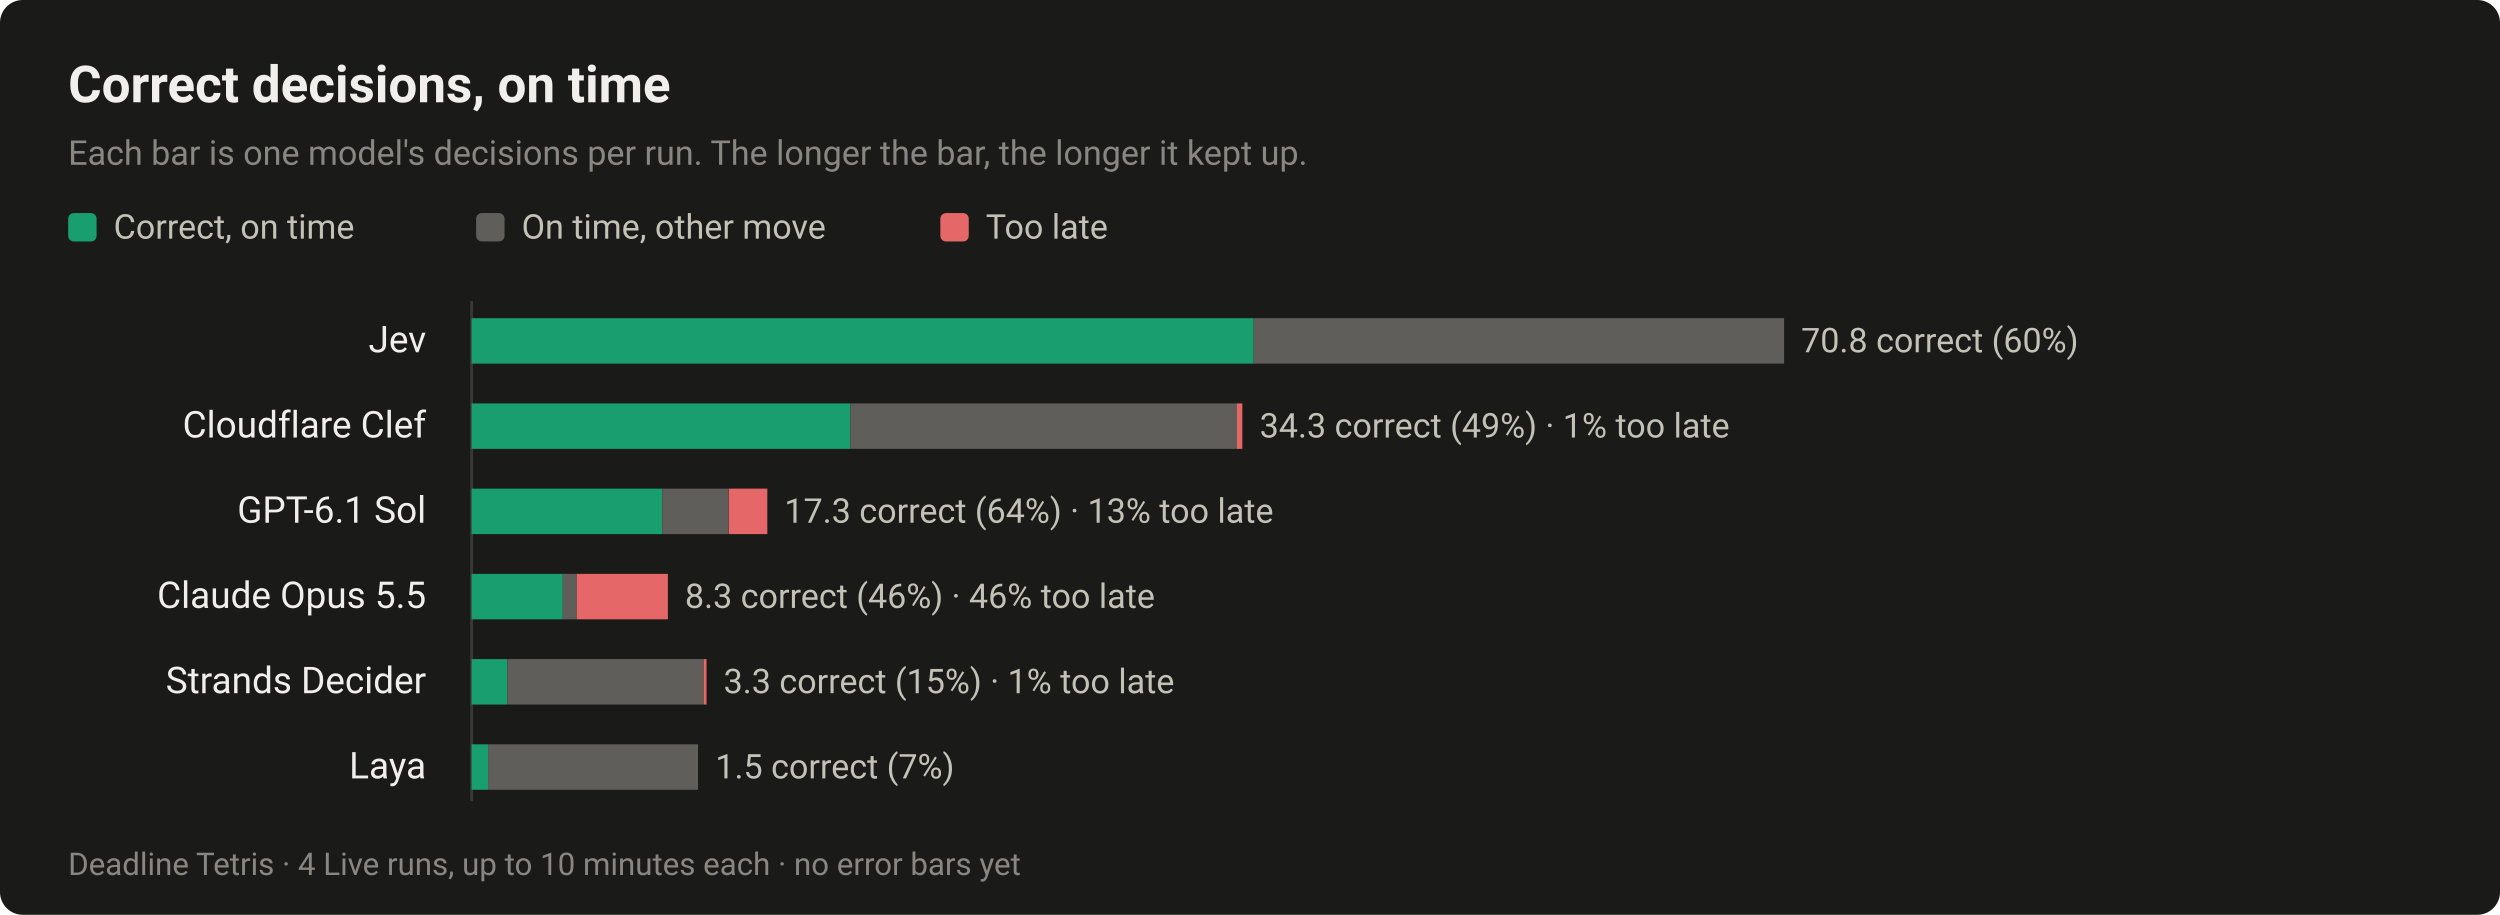
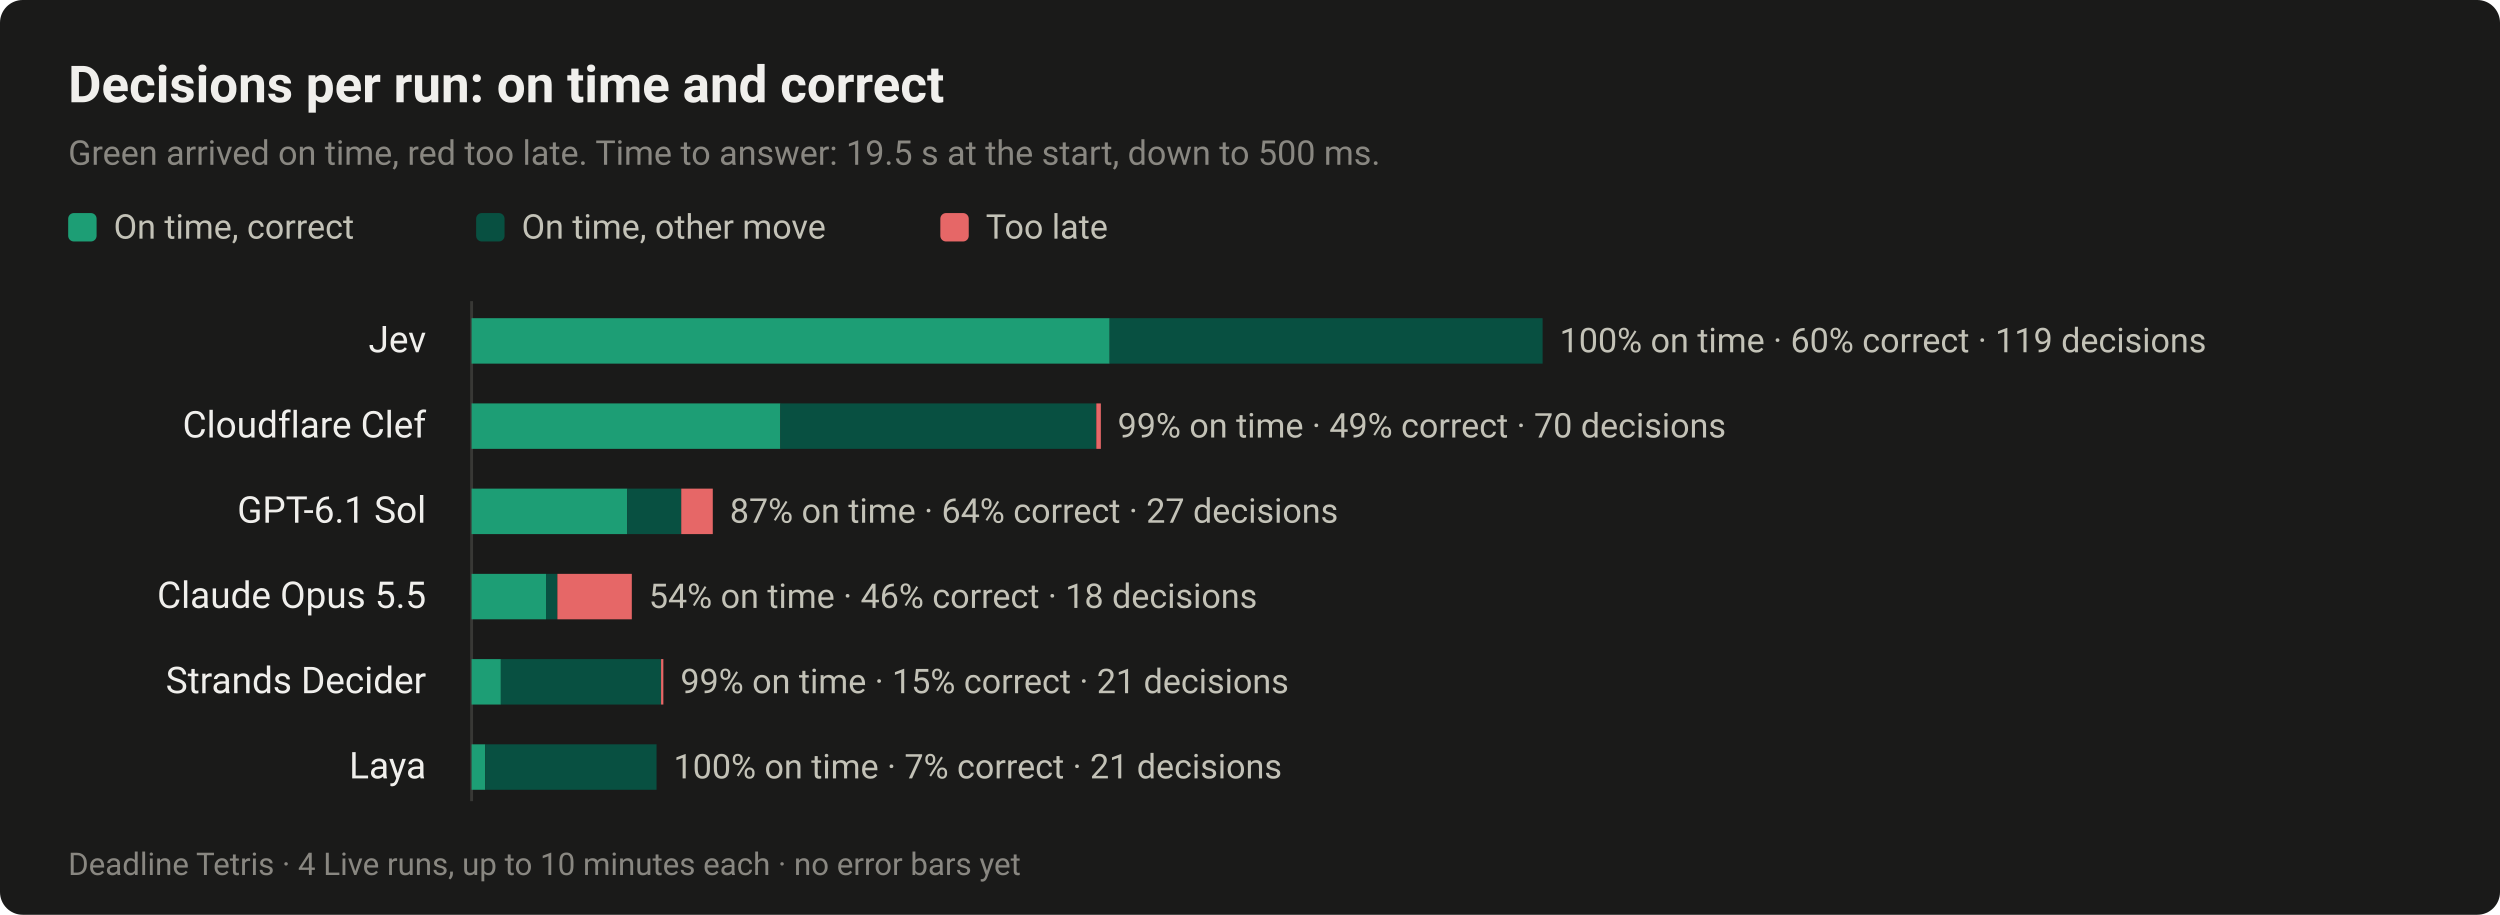
<svg xmlns="http://www.w3.org/2000/svg" width="880" height="322" viewBox="0 0 880 322" font-family="system-ui, -apple-system, 'Segoe UI', Roboto, 'Helvetica Neue', Arial, 'Liberation Sans', sans-serif" role="img" aria-label="Decisions per live run, split into correct and on time, other move, and too late">
  <rect width="880" height="322" rx="8" fill="#1a1a19" />
-   <text x="24" y="36" font-size="18" font-weight="600" fill="#f0efec">Correct decisions, on time</text>
-   <text x="24" y="58" font-size="12" fill="#898781">Each bar is one model's decisions per run. The longer the bar, the longer it kept up.</text>
-   <rect x="24" y="75" width="10" height="10" rx="2" fill="#199e70" />
-   <text x="40" y="84" font-size="12" fill="#c3c2b7">Correct, on time</text>
-   <rect x="167.6" y="75" width="10" height="10" rx="2" fill="#5f5e5a" />
+   <text x="24" y="36" font-size="18" font-weight="600" fill="#f0efec">Decisions per run: on time and correct</text>
+   <text x="24" y="58" font-size="12" fill="#898781">Green arrived on time, red too late. Time to answer: 19.5 s at the start, down to 500 ms.</text>
+   <rect x="24" y="75" width="10" height="10" rx="2" fill="#1d9e75" />
+   <text x="40" y="84" font-size="12" fill="#c3c2b7">On time, correct</text>
+   <rect x="167.6" y="75" width="10" height="10" rx="2" fill="#085041" />
  <text x="183.6" y="84" font-size="12" fill="#c3c2b7">On time, other move</text>
  <rect x="331" y="75" width="10" height="10" rx="2" fill="#e66767" />
  <text x="347" y="84" font-size="12" fill="#c3c2b7">Too late</text>
  <line x1="166" y1="106" x2="166" y2="282" stroke="#383835" stroke-width="1" />
  <text x="150" y="124" font-size="13" text-anchor="end" fill="#f0efec">Jev</text>
-   <rect x="166.0" y="112" width="275.3" height="16" fill="#199e70" />
-   <rect x="441.3" y="112" width="186.7" height="16" fill="#5f5e5a" />
-   <text x="634.0" y="124" font-size="12" fill="#c3c2b7">70.8 correct (60%)</text>
+   <rect x="166.0" y="112" width="224.6" height="16" fill="#1d9e75" />
+   <rect x="390.6" y="112" width="152.4" height="16" fill="#085041" />
+   <text x="549.0" y="124" font-size="12" fill="#c3c2b7">100% on time · 60% correct · 119 decisions</text>
  <text x="150" y="154" font-size="13" text-anchor="end" fill="#f0efec">Cloudflare Clef</text>
-   <rect x="166.0" y="142" width="133.3" height="16" fill="#199e70" />
-   <rect x="299.3" y="142" width="136.2" height="16" fill="#5f5e5a" />
-   <rect x="435.4" y="142" width="1.9" height="16" fill="#e66767" />
-   <text x="443.4" y="154" font-size="12" fill="#c3c2b7">34.3 correct (49%) · 1% too late</text>
+   <rect x="166.0" y="142" width="108.7" height="16" fill="#1d9e75" />
+   <rect x="274.7" y="142" width="111.1" height="16" fill="#085041" />
+   <rect x="385.9" y="142" width="1.6" height="16" fill="#e66767" />
+   <text x="393.4" y="154" font-size="12" fill="#c3c2b7">99% on time · 49% correct · 70 decisions</text>
  <text x="150" y="184" font-size="13" text-anchor="end" fill="#f0efec">GPT-6.1 Sol</text>
-   <rect x="166.0" y="172" width="67.1" height="16" fill="#199e70" />
-   <rect x="233.1" y="172" width="23.3" height="16" fill="#5f5e5a" />
-   <rect x="256.5" y="172" width="13.6" height="16" fill="#e66767" />
-   <text x="276.1" y="184" font-size="12" fill="#c3c2b7">17.3 correct (64%) · 13% too late</text>
+   <rect x="166.0" y="172" width="54.8" height="16" fill="#1d9e75" />
+   <rect x="220.8" y="172" width="19.0" height="16" fill="#085041" />
+   <rect x="239.8" y="172" width="11.1" height="16" fill="#e66767" />
+   <text x="256.9" y="184" font-size="12" fill="#c3c2b7">87% on time · 64% correct · 27 decisions</text>
  <text x="150" y="214" font-size="13" text-anchor="end" fill="#f0efec">Claude Opus 5.5</text>
-   <rect x="166.0" y="202" width="32.1" height="16" fill="#199e70" />
-   <rect x="198.1" y="202" width="4.9" height="16" fill="#5f5e5a" />
-   <rect x="203.0" y="202" width="32.1" height="16" fill="#e66767" />
-   <text x="241.1" y="214" font-size="12" fill="#c3c2b7">8.3 correct (46%) · 46% too late</text>
+   <rect x="166.0" y="202" width="26.2" height="16" fill="#1d9e75" />
+   <rect x="192.2" y="202" width="4.0" height="16" fill="#085041" />
+   <rect x="196.2" y="202" width="26.2" height="16" fill="#e66767" />
+   <text x="228.4" y="214" font-size="12" fill="#c3c2b7">54% on time · 46% correct · 18 decisions</text>
  <text x="150" y="244" font-size="13" text-anchor="end" fill="#f0efec">Strands Decider</text>
-   <rect x="166.0" y="232" width="12.6" height="16" fill="#199e70" />
-   <rect x="178.6" y="232" width="69.1" height="16" fill="#5f5e5a" />
-   <rect x="247.7" y="232" width="1.0" height="16" fill="#e66767" />
-   <text x="254.7" y="244" font-size="12" fill="#c3c2b7">3.3 correct (15%) · 1% too late</text>
+   <rect x="166.0" y="232" width="10.3" height="16" fill="#1d9e75" />
+   <rect x="176.3" y="232" width="56.4" height="16" fill="#085041" />
+   <rect x="232.7" y="232" width="0.8" height="16" fill="#e66767" />
+   <text x="239.5" y="244" font-size="12" fill="#c3c2b7">99% on time · 15% correct · 21 decisions</text>
  <text x="150" y="274" font-size="13" text-anchor="end" fill="#f0efec">Laya</text>
-   <rect x="166.0" y="262" width="5.8" height="16" fill="#199e70" />
-   <rect x="171.8" y="262" width="73.9" height="16" fill="#5f5e5a" />
-   <text x="251.8" y="274" font-size="12" fill="#c3c2b7">1.5 correct (7%)</text>
+   <rect x="166.0" y="262" width="4.8" height="16" fill="#1d9e75" />
+   <rect x="170.8" y="262" width="60.3" height="16" fill="#085041" />
+   <text x="237.1" y="274" font-size="12" fill="#c3c2b7">100% on time · 7% correct · 21 decisions</text>
  <text x="24" y="308" font-size="11" fill="#898781">Deadline Tetris · 4 Live runs, up to 10 minutes each · no error bars yet</text>
</svg>
